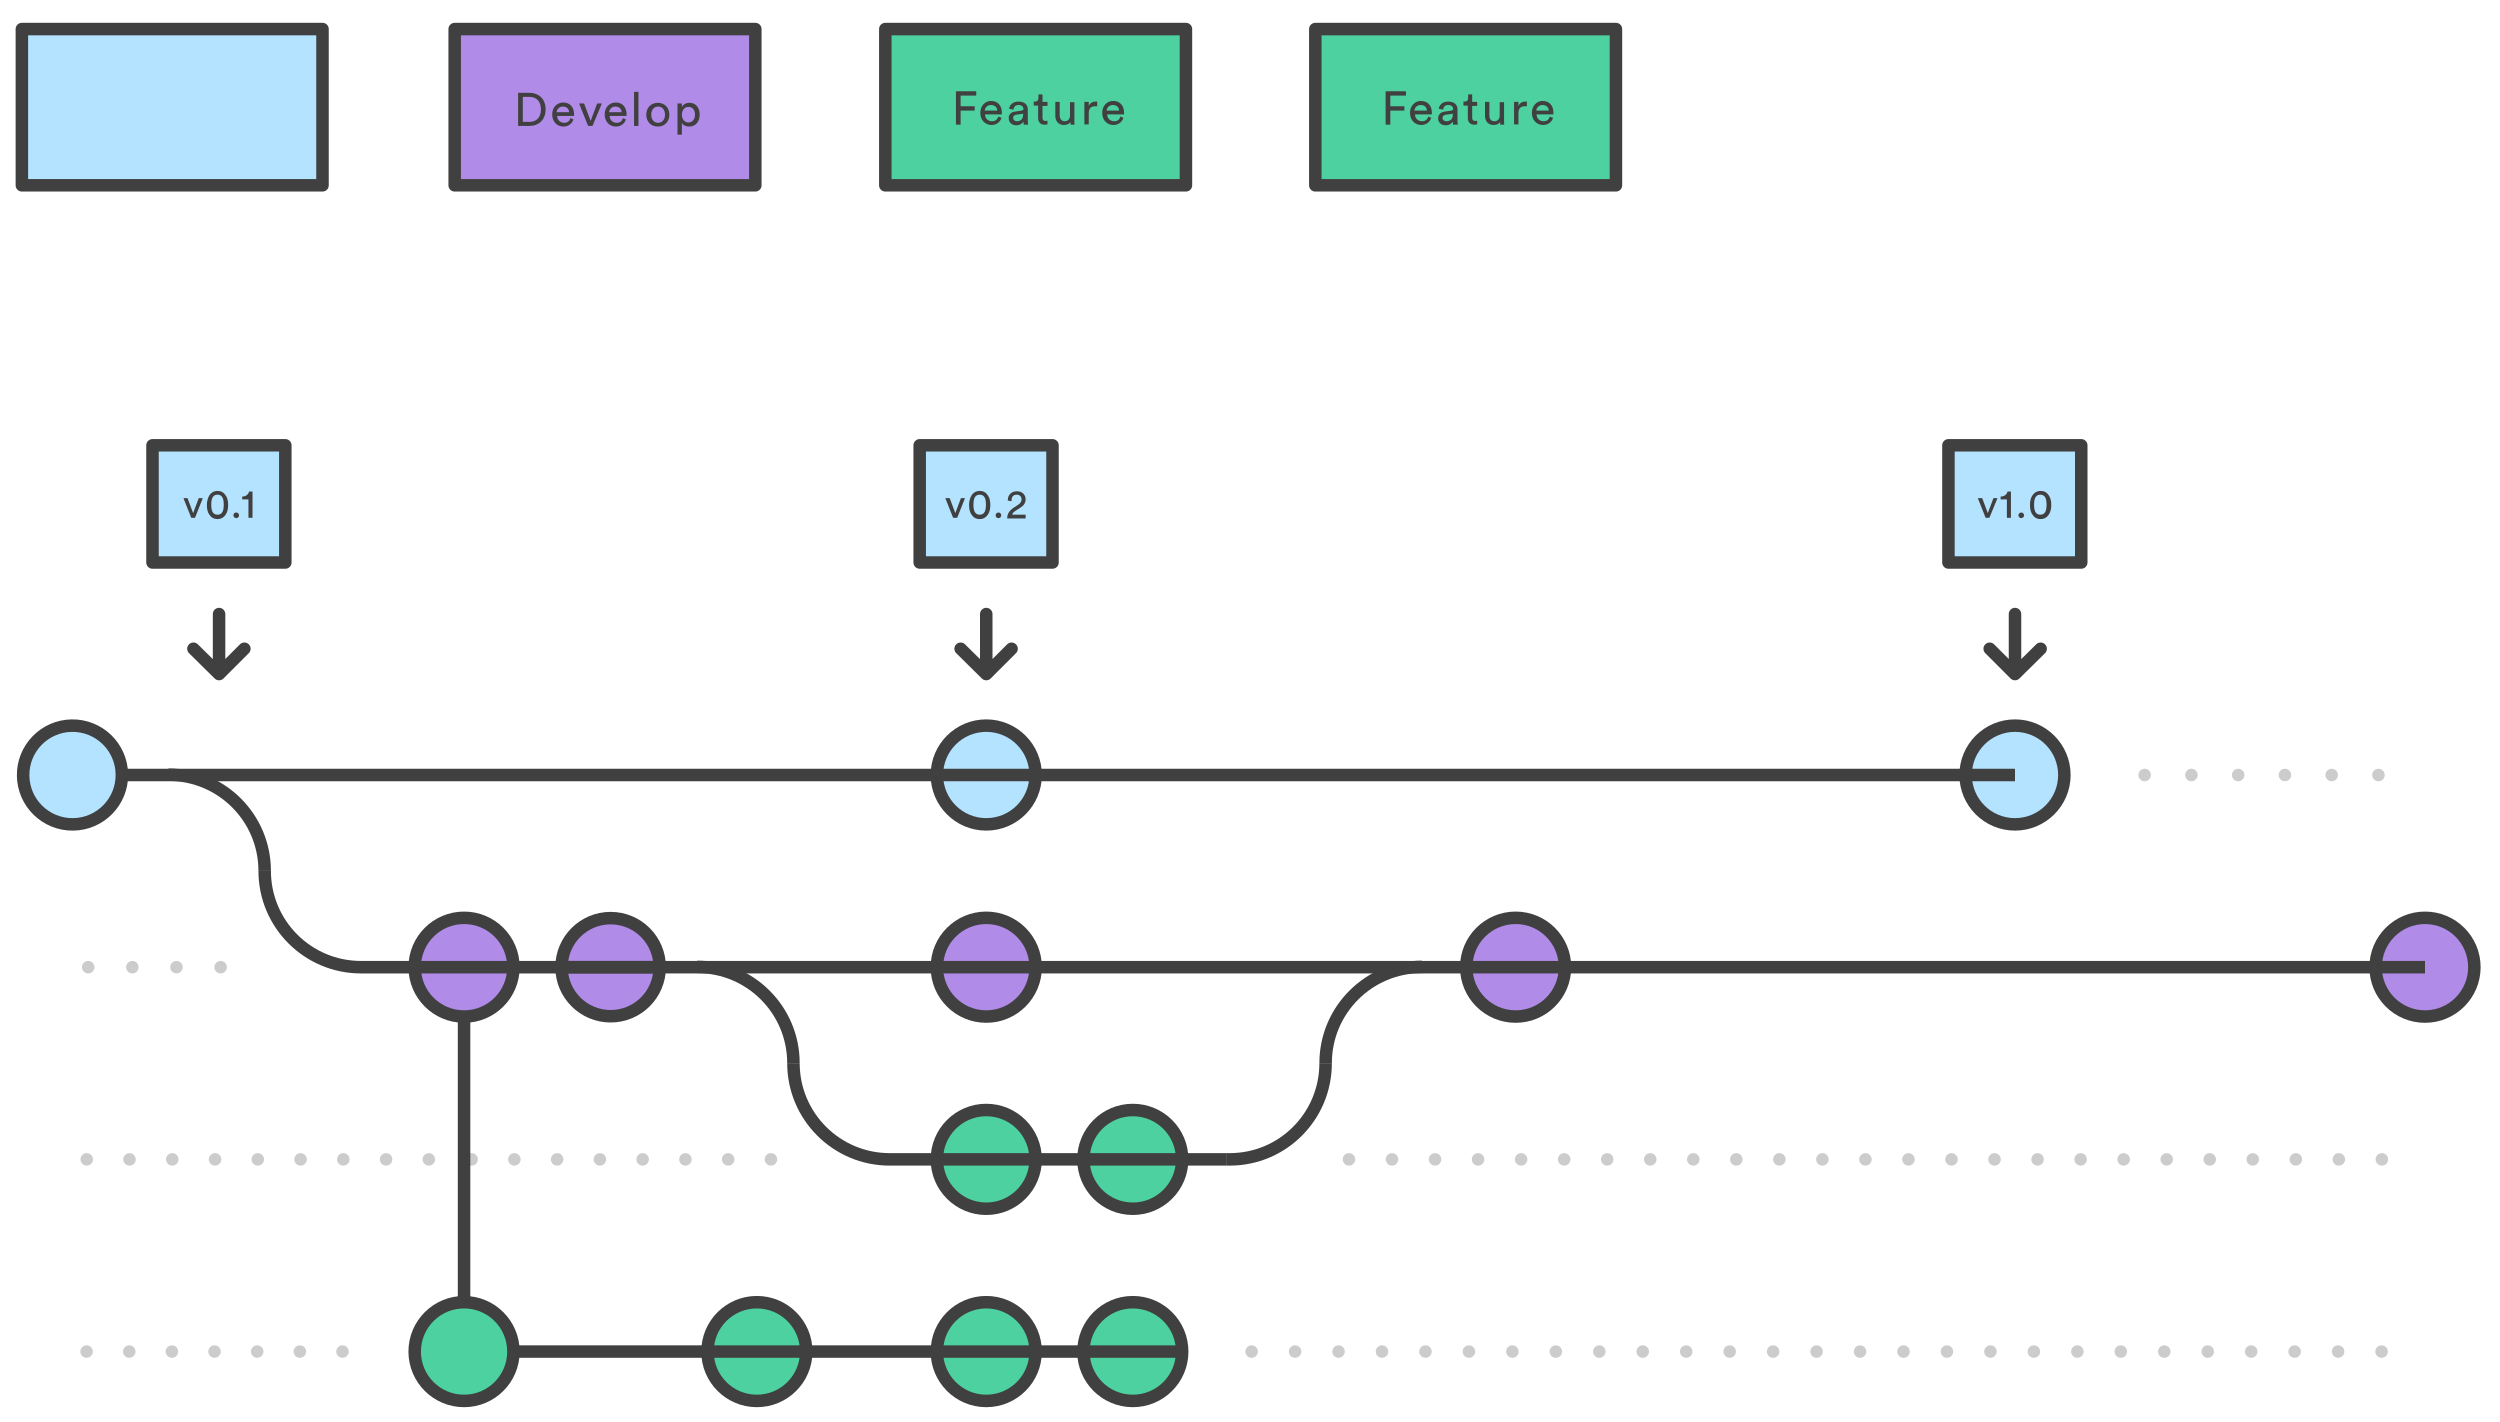
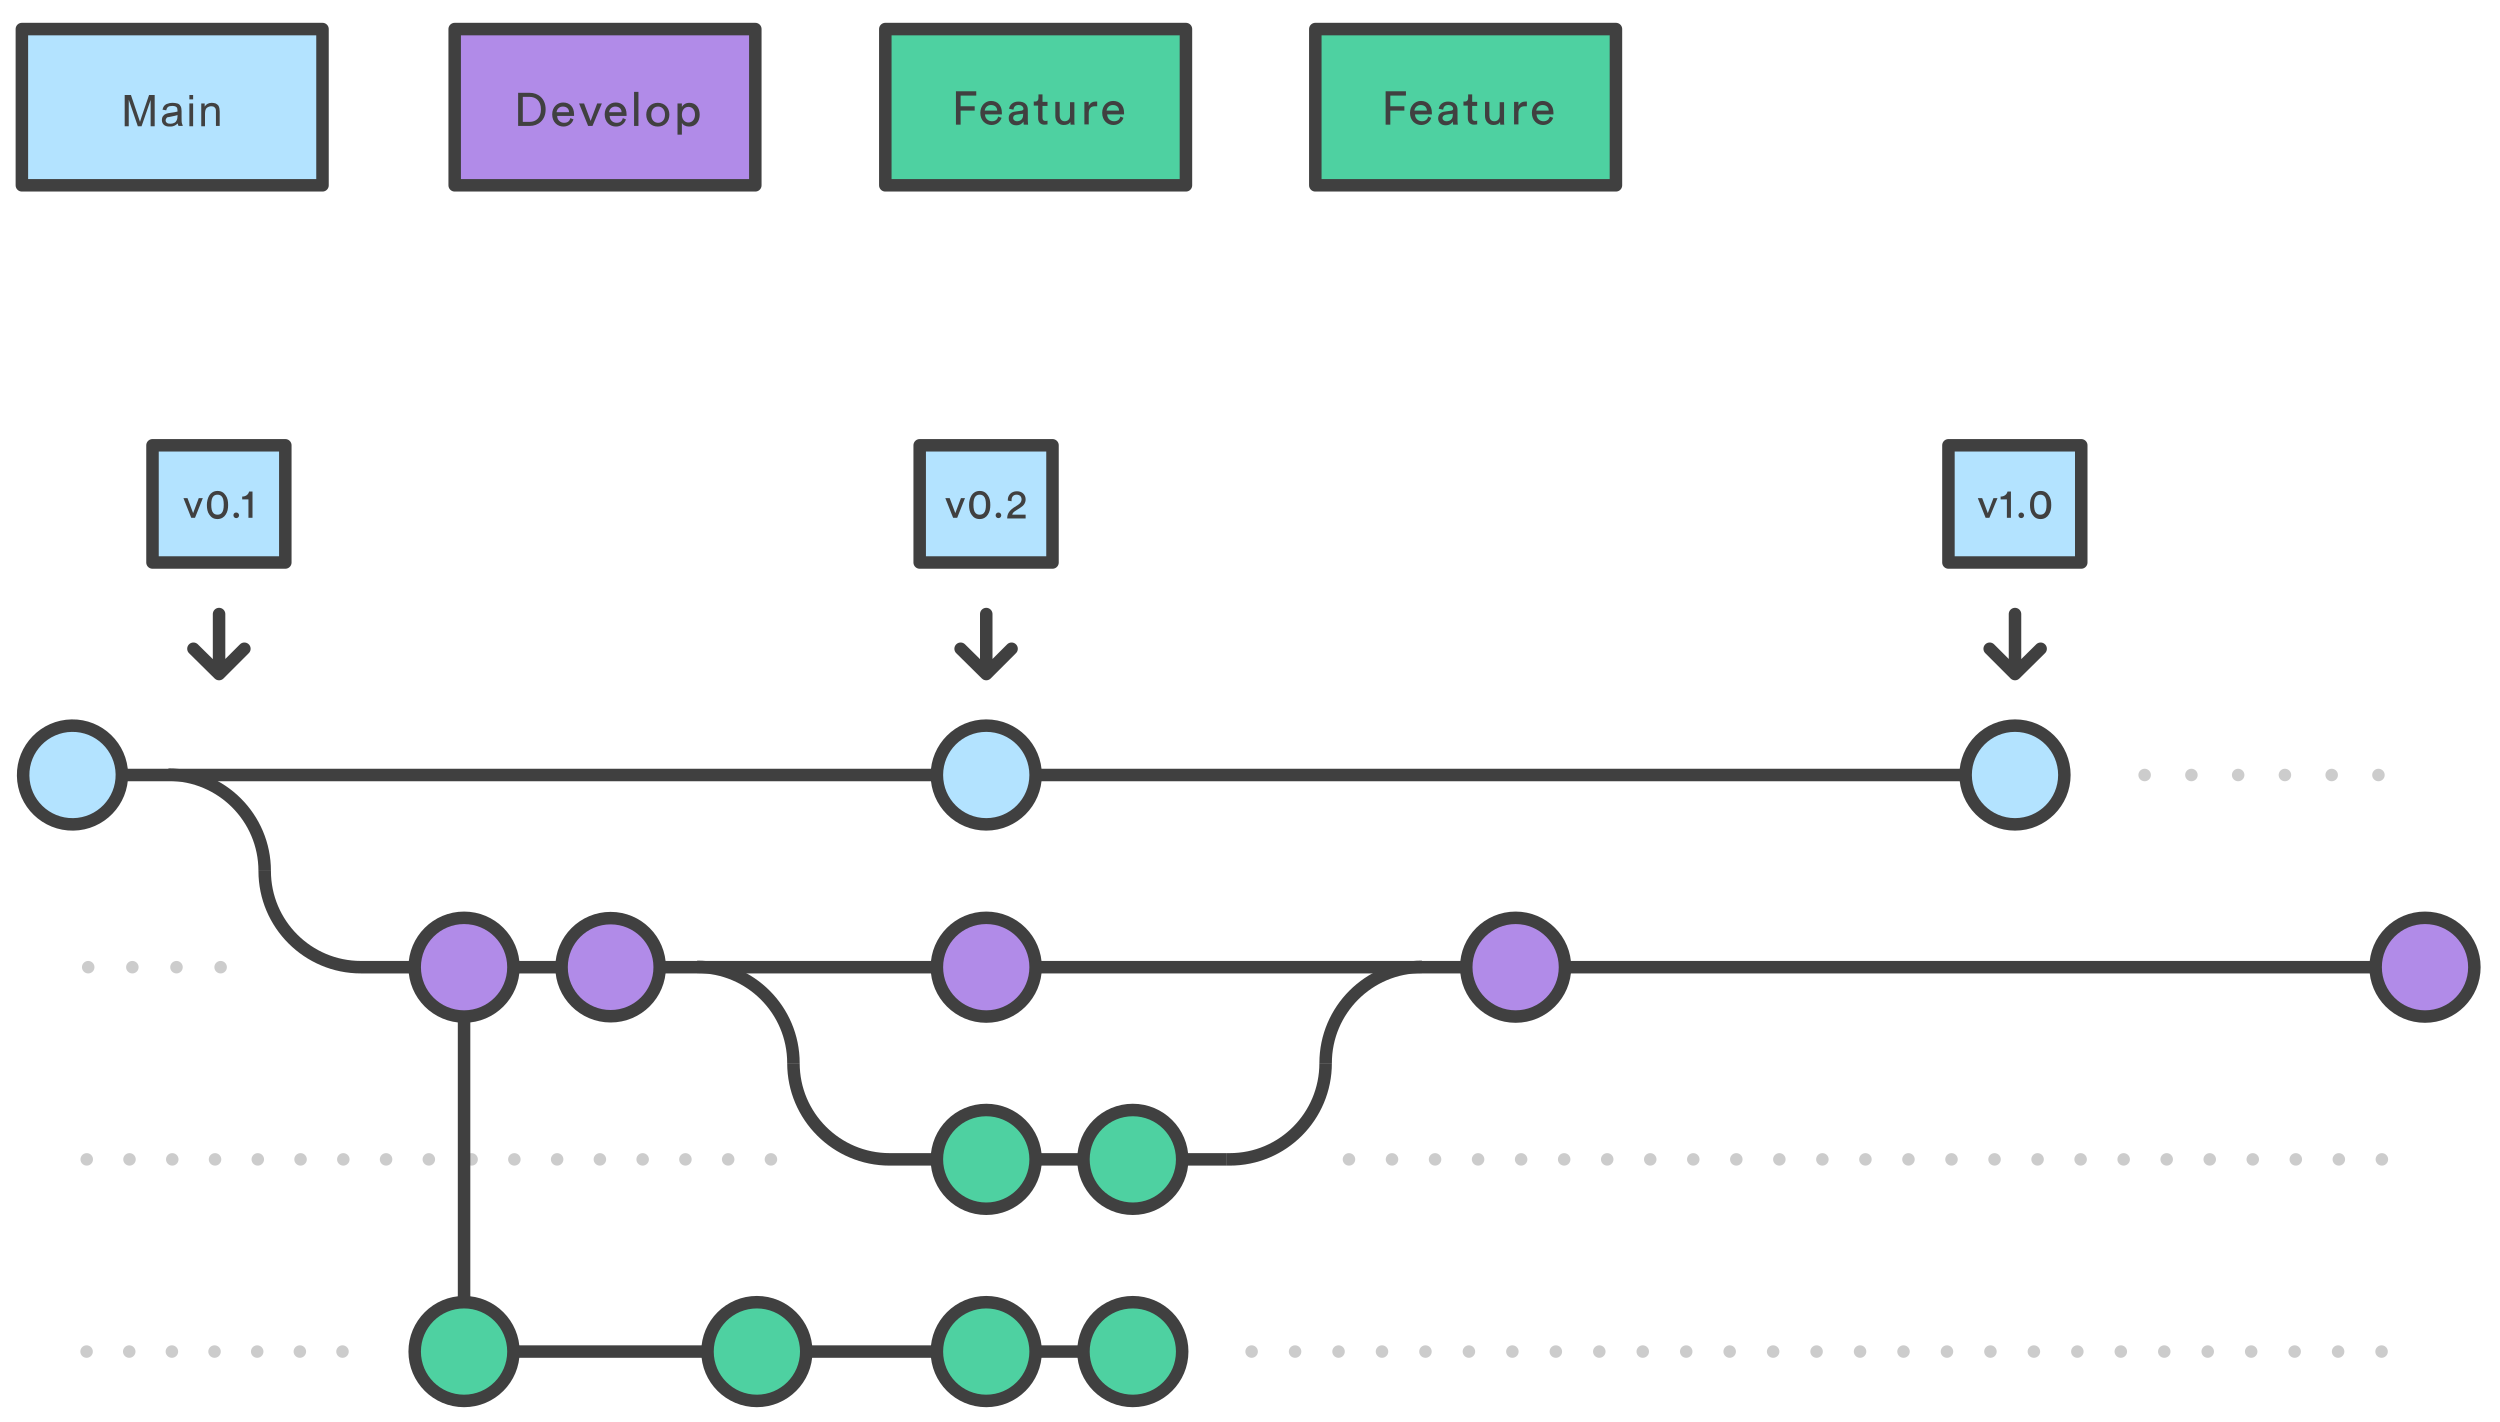
- <svg xmlns="http://www.w3.org/2000/svg" style="enable-background:new 0 0 800 455;" id="Lager_1" version="1.1" viewBox="0 0 800 455" x="0px" y="0px" xml:space="preserve">
-   <circle class="st4" cx="315.6" cy="432.5" r="15.8" />
-   <circle class="st4" cx="362.5" cy="432.5" r="15.8" />
-   <circle class="st4" cx="242.2" cy="432.5" r="15.8" />
-   <circle class="st5" cx="485" cy="309.5" r="15.8" />
-   <circle class="st5" cx="315.6" cy="309.5" r="15.8" />
-   <circle class="st5" cx="776" cy="309.5" r="15.8" />
-   <circle class="st4" cx="315.6" cy="371" r="15.8" />
-   <circle class="st4" cx="362.5" cy="371" r="15.8" />
-   <circle class="st4" cx="148.5" cy="432.5" r="15.8" />
-   <circle class="st9" cx="315.6" cy="248" r="15.8" />
-   <circle class="st9" cx="644.8" cy="248" r="15.8" />
-   <circle class="st5" cx="195.4" cy="309.5" r="15.7" />
-   <circle class="st5" cx="148.5" cy="309.5" r="15.8" />
-   <ellipse class="st9" cx="23.2" cy="248" rx="15.8" ry="15.8" transform="matrix(0.9999 -1.514629e-02 1.514629e-02 0.9999 -3.7536 0.3798)" />
-   <g>
-     <g>
-       <path class="st16" d="M39.9,40.4v-10h2l2.4,7.1c0.2,0.7,0.4,1.2,0.5,1.5c0.1-0.4,0.3-0.9,0.5-1.6l2.4-7h1.8v10h-1.3V32l-2.9,8.4    h-1.2l-2.9-8.5v8.5H39.9z" />
-       <path class="st16" d="M56.9,39.5c-0.5,0.4-0.9,0.7-1.3,0.8c-0.4,0.2-0.9,0.2-1.4,0.2c-0.8,0-1.4-0.2-1.8-0.6s-0.6-0.9-0.6-1.5    c0-0.4,0.1-0.7,0.2-1c0.2-0.3,0.4-0.5,0.6-0.7c0.3-0.2,0.6-0.3,0.9-0.4c0.2-0.1,0.6-0.1,1.1-0.2c1-0.1,1.7-0.3,2.2-0.4    c0-0.2,0-0.3,0-0.3c0-0.5-0.1-0.9-0.3-1.1c-0.3-0.3-0.8-0.4-1.4-0.4s-1,0.1-1.3,0.3c-0.3,0.2-0.5,0.6-0.6,1.1L52,35.1    c0.1-0.5,0.3-0.9,0.5-1.2c0.3-0.3,0.6-0.6,1.1-0.7c0.5-0.2,1-0.3,1.6-0.3s1.1,0.1,1.5,0.2s0.7,0.3,0.9,0.6    c0.2,0.2,0.3,0.5,0.4,0.8c0,0.2,0.1,0.6,0.1,1.1v1.6c0,1.1,0,1.9,0.1,2.2c0.1,0.3,0.2,0.6,0.3,0.9h-1.3    C57,40.2,56.9,39.9,56.9,39.5z M56.8,36.8c-0.4,0.2-1.1,0.3-2,0.5c-0.5,0.1-0.9,0.2-1.1,0.2s-0.4,0.2-0.5,0.4S53,38.3,53,38.5    c0,0.3,0.1,0.6,0.4,0.8c0.2,0.2,0.6,0.3,1.1,0.3s0.9-0.1,1.3-0.3c0.4-0.2,0.6-0.5,0.8-0.9c0.1-0.3,0.2-0.7,0.2-1.2L56.8,36.8    L56.8,36.8z" />
-       <path class="st16" d="M60.6,31.8v-1.4h1.2v1.4H60.6z M60.6,40.4v-7.3h1.2v7.3H60.6z" />
-       <path class="st16" d="M64.4,40.4v-7.3h1.1v1c0.5-0.8,1.3-1.2,2.3-1.2c0.4,0,0.8,0.1,1.2,0.2c0.4,0.2,0.6,0.4,0.8,0.6    c0.2,0.2,0.3,0.6,0.4,0.9c0,0.2,0.1,0.6,0.1,1.2v4.5h-1.2v-4.4c0-0.5,0-0.9-0.1-1.1s-0.3-0.4-0.5-0.6C68.3,34.1,68,34,67.6,34    c-0.5,0-1,0.2-1.4,0.5s-0.6,1-0.6,1.9v4H64.4z" />
-     </g>
-     <path class="st10" d="M7,9.3h96.2v50H7V9.3z" />
-   </g>
-   <path class="st0" d="M150.8,35.9h-1.6v4.3h-1.5V29.7h4c2,0,3.3,1.4,3.3,3.2c0,1.5-1,2.7-2.6,3l2.5,4.5h-1.7L150.8,35.9z M151.5,34.6  c1.2,0,2-0.7,2-1.8s-0.8-1.8-2-1.8h-2.2v3.6H151.5z M163.6,38.2c-0.4,1.3-1.6,2.3-3.2,2.3c-1.9,0-3.6-1.4-3.6-3.9  c0-2.3,1.6-3.8,3.5-3.8c2.2,0,3.5,1.5,3.5,3.8v0.5h-5.4c0,1.3,1,2.2,2.2,2.2s1.8-0.6,2-1.5L163.6,38.2z M162.2,35.9  c0-1-0.7-1.8-2-1.8c-1.2,0-1.9,0.9-2,1.8H162.2z M166.2,40.3V29.4h1.4v10.9H166.2z M177,38.2c-0.4,1.3-1.6,2.3-3.2,2.3  c-1.9,0-3.6-1.4-3.6-3.9c0-2.3,1.6-3.8,3.4-3.8c2.2,0,3.5,1.5,3.5,3.8v0.5h-5.4c0,1.3,1,2.2,2.2,2.2s1.8-0.6,2-1.5L177,38.2z   M175.6,35.9c0-1-0.7-1.8-2-1.8c-1.2,0-1.9,0.9-2,1.8H175.6z M181.4,36.2l1.9-0.3c0.4-0.1,0.6-0.3,0.6-0.5c0-0.7-0.5-1.3-1.6-1.3  c-1,0-1.5,0.6-1.6,1.5l-1.4-0.3c0.2-1.4,1.4-2.3,3-2.3c2.2,0,3,1.2,3,2.6v3.6c0,0.6,0.1,1,0.1,1.2H184c0-0.2-0.1-0.5-0.1-1  c-0.3,0.5-1,1.2-2.3,1.2c-1.5,0-2.4-1-2.4-2.2C179.2,37.1,180.1,36.3,181.4,36.2z M183.9,37.2v-0.3l-2.2,0.3c-0.6,0.1-1,0.4-1,1.1  c0,0.5,0.4,1,1.2,1C182.9,39.3,183.9,38.8,183.9,37.2z M188.8,38c0.1,0.8,0.7,1.3,1.7,1.3c0.8,0,1.2-0.4,1.2-1  c0-0.4-0.3-0.8-0.9-0.9l-1.2-0.3c-1.1-0.2-1.8-1-1.8-2c0-1.2,1.2-2.3,2.6-2.3c2,0,2.6,1.3,2.7,1.9l-1.2,0.5  c-0.1-0.4-0.4-1.2-1.5-1.2c-0.7,0-1.2,0.5-1.2,1c0,0.4,0.3,0.8,0.8,0.9l1.2,0.3c1.3,0.3,2,1.1,2,2.1s-0.9,2.2-2.6,2.2  c-2,0-2.8-1.3-2.9-2.1L188.8,38L188.8,38z M202,38.2c-0.4,1.3-1.6,2.3-3.2,2.3c-1.9,0-3.6-1.4-3.6-3.9c0-2.3,1.6-3.8,3.5-3.8  c2.2,0,3.5,1.5,3.5,3.8v0.5h-5.4c0,1.3,1,2.2,2.2,2.2s1.8-0.6,2-1.5L202,38.2z M200.5,35.9c0-1-0.7-1.8-2-1.8c-1.2,0-1.9,0.9-2,1.8  H200.5z" />
-   <path class="st1" d="M145.5,9.3h96.2v50h-96.2V9.3z" />
-   <path class="st0" d="M165.8,40.3V29.7h3.7c2.7,0,5.1,1.8,5.1,5.3s-2.4,5.3-5.1,5.3H165.8z M169.5,39c2,0,3.6-1.3,3.6-4s-1.6-4-3.6-4  h-2.2v8H169.5z M183.5,38.2c-0.4,1.3-1.6,2.3-3.2,2.3c-1.9,0-3.6-1.4-3.6-3.9c0-2.3,1.6-3.8,3.5-3.8c2.2,0,3.5,1.5,3.5,3.8v0.5h-5.4  c0,1.3,1,2.2,2.2,2.2s1.8-0.6,2-1.5L183.5,38.2z M182.1,35.9c0-1-0.7-1.8-2-1.8c-1.2,0-1.9,0.9-2,1.8H182.1z M189.6,40.3h-1.4  l-2.9-7.2h1.6l2.1,5.6l2.1-5.6h1.5L189.6,40.3L189.6,40.3z M200.3,38.2c-0.4,1.3-1.6,2.3-3.2,2.3c-1.9,0-3.6-1.4-3.6-3.9  c0-2.3,1.6-3.8,3.5-3.8c2.2,0,3.5,1.5,3.5,3.8v0.5h-5.4c0,1.3,1,2.2,2.2,2.2s1.8-0.6,2-1.5L200.3,38.2z M198.9,35.9  c0-1-0.7-1.8-2-1.8c-1.2,0-1.9,0.9-2,1.8H198.9z M202.9,40.3V29.4h1.4v10.9H202.9z M214.2,36.7c0,2.2-1.5,3.8-3.7,3.8  s-3.7-1.6-3.7-3.8s1.5-3.8,3.7-3.8S214.2,34.5,214.2,36.7z M212.8,36.7c0-1.7-1-2.6-2.2-2.6s-2.2,0.9-2.2,2.6c0,1.7,1,2.6,2.2,2.6  S212.8,38.4,212.8,36.7z M216.8,43.1v-10h1.4v1.1c0.4-0.7,1.2-1.3,2.4-1.3c2.2,0,3.3,1.7,3.3,3.8s-1.2,3.8-3.4,3.8  c-1.1,0-2-0.5-2.3-1.2v3.8C218.2,43.1,216.8,43.1,216.8,43.1z M220.3,34.2c-1.3,0-2.1,1.1-2.1,2.5c0,1.5,0.9,2.5,2.1,2.5  c1.3,0,2.1-1.1,2.1-2.5C222.4,35.2,221.6,34.2,220.3,34.2z" />
-   <path class="st2" d="M283.3,9.3h96.2v50h-96.2V9.3z" />
-   <path class="st0" d="M305.9,39.8V29.2h6.5v1.4h-5V34h4.5v1.4h-4.5v4.5h-1.5V39.8z M320.5,37.7c-0.4,1.3-1.6,2.3-3.2,2.3  c-1.9,0-3.6-1.4-3.6-3.9c0-2.3,1.6-3.8,3.4-3.8c2.2,0,3.5,1.5,3.5,3.8v0.5h-5.4c0,1.3,1,2.2,2.2,2.2s1.8-0.6,2-1.5L320.5,37.7z   M319.1,35.4c0-1-0.7-1.8-2-1.8c-1.2,0-1.9,0.9-2,1.8H319.1z M324.9,35.7l2-0.3c0.4-0.1,0.6-0.3,0.6-0.5c0-0.7-0.5-1.3-1.6-1.3  c-1,0-1.5,0.6-1.6,1.5l-1.4-0.3c0.2-1.4,1.4-2.3,3-2.3c2.2,0,3,1.2,3,2.6v3.6c0,0.6,0.1,1,0.1,1.2h-1.4c0-0.2-0.1-0.5-0.1-1  c-0.3,0.5-1,1.2-2.3,1.2c-1.5,0-2.4-1-2.4-2.2C322.7,36.6,323.6,35.8,324.9,35.7L324.9,35.7z M327.4,36.7v-0.3l-2.2,0.3  c-0.6,0.1-1,0.4-1,1.1c0,0.5,0.5,1,1.2,1C326.4,38.8,327.4,38.3,327.4,36.7z M333.6,32.6h1.6v1.3h-1.6v3.8c0,0.7,0.3,1,1,1  c0.2,0,0.4,0,0.6-0.1v1.2c-0.1,0-0.5,0.1-1,0.1c-1.2,0-2-0.8-2-2.1v-4h-1.4v-1.3h0.4c0.8,0,1.1-0.5,1.1-1.1v-1.2h1.3V32.6z   M340.4,40c-1.7,0-2.7-1.3-2.7-2.9v-4.5h1.4v4.3c0,1,0.5,1.9,1.6,1.9s1.7-0.8,1.7-1.8v-4.3h1.4v5.9c0,0.6,0,1.1,0.1,1.3h-1.3  c0-0.2-0.1-0.6-0.1-0.9C342.2,39.7,341.3,40,340.4,40z M351,34h-0.6c-1.2,0-2,0.6-2,2.2v3.6H347v-7.2h1.4v1.3  c0.5-1.1,1.4-1.4,2.2-1.4h0.5V34L351,34z M359.5,37.7c-0.4,1.3-1.6,2.3-3.2,2.3c-1.9,0-3.6-1.4-3.6-3.9c0-2.3,1.6-3.8,3.5-3.8  c2.2,0,3.5,1.5,3.5,3.8v0.5h-5.4c0,1.3,1,2.2,2.2,2.2s1.8-0.6,2-1.5L359.5,37.7z M358.1,35.4c0-1-0.7-1.8-2-1.8  c-1.2,0-1.9,0.9-2,1.8H358.1z" />
-   <path class="st2" d="M420.9,9.3h96.2v50h-96.2L420.9,9.3z" />
-   <path class="st0" d="M443.4,39.8V29.2h6.5v1.4h-5V34h4.5v1.4h-4.5v4.5h-1.5V39.8z M458,37.7c-0.4,1.3-1.6,2.3-3.2,2.3  c-1.9,0-3.6-1.4-3.6-3.9c0-2.3,1.6-3.8,3.5-3.8c2.2,0,3.5,1.5,3.5,3.8v0.5h-5.4c0,1.3,1,2.2,2.2,2.2s1.8-0.6,2-1.5L458,37.7z   M456.6,35.4c0-1-0.7-1.8-2-1.8c-1.2,0-1.9,0.9-2,1.8H456.6z M462.4,35.7l2-0.3c0.4-0.1,0.6-0.3,0.6-0.5c0-0.7-0.5-1.3-1.6-1.3  c-1,0-1.5,0.6-1.6,1.5l-1.4-0.3c0.2-1.4,1.4-2.3,3-2.3c2.2,0,3,1.2,3,2.6v3.6c0,0.6,0.1,1,0.1,1.2H465c0-0.2-0.1-0.5-0.1-1  c-0.3,0.5-1,1.2-2.3,1.2c-1.5,0-2.4-1-2.4-2.2C460.2,36.6,461.1,35.8,462.4,35.7L462.4,35.7z M464.9,36.7v-0.3l-2.2,0.3  c-0.6,0.1-1.1,0.4-1.1,1.1c0,0.5,0.5,1,1.2,1C463.9,38.8,464.9,38.3,464.9,36.7z M471.1,32.6h1.6v1.3h-1.6v3.8c0,0.7,0.3,1,1,1  c0.2,0,0.4,0,0.6-0.1v1.2c-0.1,0-0.5,0.1-1,0.1c-1.2,0-2-0.8-2-2.1v-4h-1.4v-1.3h0.4c0.8,0,1.1-0.5,1.1-1.1v-1.2h1.3V32.6z   M477.9,40c-1.7,0-2.7-1.3-2.7-2.9v-4.5h1.4v4.3c0,1,0.4,1.9,1.6,1.9c1.1,0,1.7-0.8,1.7-1.8v-4.3h1.4v5.9c0,0.6,0,1.1,0.1,1.3h-1.3  c0-0.2-0.1-0.6-0.1-0.9C479.7,39.7,478.8,40,477.9,40z M488.5,34h-0.6c-1.2,0-2,0.6-2,2.2v3.6h-1.4v-7.2h1.4v1.3  c0.5-1.1,1.4-1.4,2.2-1.4h0.5V34L488.5,34z M497,37.7c-0.4,1.3-1.6,2.3-3.2,2.3c-1.9,0-3.6-1.4-3.6-3.9c0-2.3,1.6-3.8,3.4-3.8  c2.2,0,3.5,1.5,3.5,3.8v0.5h-5.4c0,1.3,1,2.2,2.2,2.2s1.8-0.6,2-1.5L497,37.7z M495.6,35.4c0-1-0.7-1.8-2-1.8c-1.2,0-1.9,0.9-2,1.8  H495.6z" />
-   <path class="st3" d="M424.2,340.2c0-17,13.8-30.8,30.8-30.8" />
-   <path class="st3" d="M253.9,340.2c0-17-13.8-30.8-30.8-30.8 M164.3,432.5h213.9" />
-   <path class="st3" d="M776,309.5H179.6" />
-   <path class="st3" d="M253.9,340.2c0,17,13.8,30.8,30.8,30.8h107.9" />
-   <path class="st3" d="M392.6,371h0.9c17,0,30.7-13.8,30.7-30.8" />
-   <path class="st6" d="M70.6,309.5H21.1" />
-   <path class="st7" d="M776,248" />
-   <path class="st8" d="M761.1,248h-82.3" />
-   <path class="st3" d="M84.7,278.7c0-17-13.8-30.8-30.8-30.8" />
-   <path class="st3" d="M644.8,248H39" />
-   <path class="st10" d="M48.8,142.5h42.5V180H48.8L48.8,142.5z" />
-   <path class="st0" d="M62.4,165.7h-1.2l-2.5-6.3H60l1.8,4.8l1.8-4.8h1.3L62.4,165.7z M67,158.5c0.5-0.8,1.4-1.4,2.6-1.4  s2,0.5,2.6,1.4c0.6,0.8,0.8,1.9,0.8,3.1s-0.2,2.2-0.8,3.1c-0.5,0.8-1.4,1.4-2.6,1.4s-2-0.5-2.6-1.4c-0.6-0.8-0.8-1.9-0.8-3.1  S66.5,159.3,67,158.5z M68.3,164.2c0.3,0.3,0.7,0.5,1.3,0.5s1-0.2,1.3-0.5c0.5-0.5,0.7-1.4,0.7-2.7s-0.2-2.2-0.7-2.7  c-0.3-0.3-0.7-0.5-1.3-0.5s-1,0.2-1.3,0.5c-0.5,0.5-0.7,1.4-0.7,2.7S67.8,163.7,68.3,164.2z M75.6,164c0.5,0,0.9,0.4,0.9,0.9  s-0.4,0.9-0.9,0.9s-0.9-0.4-0.9-0.9S75,164,75.6,164z M79.5,165.7v-5.9h-2v-0.9c1.2,0,2-0.7,2.2-1.6h1.1v8.4  C80.8,165.7,79.5,165.7,79.5,165.7z" />
-   <path class="st11" d="M70.1,214.1v-17.6 M78.2,207.6l-8.1,8.1l-8.2-8.1" />
-   <path class="st10" d="M294.3,142.5h42.5V180h-42.5V142.5z" />
-   <path class="st0" d="M306.3,165.7H305l-2.5-6.3h1.4l1.8,4.8l1.8-4.8h1.3L306.3,165.7L306.3,165.7z M310.9,158.5  c0.5-0.8,1.4-1.4,2.6-1.4s2,0.5,2.6,1.4c0.6,0.8,0.8,1.9,0.8,3.1s-0.2,2.2-0.8,3.1c-0.5,0.8-1.4,1.4-2.6,1.4s-2-0.5-2.6-1.4  c-0.6-0.8-0.8-1.9-0.8-3.1S310.4,159.3,310.9,158.5z M312.2,164.2c0.3,0.3,0.7,0.5,1.3,0.5s1-0.2,1.3-0.5c0.5-0.5,0.7-1.4,0.7-2.7  s-0.2-2.2-0.7-2.7c-0.3-0.3-0.7-0.5-1.3-0.5s-1,0.2-1.3,0.5c-0.5,0.5-0.7,1.4-0.7,2.7S311.7,163.7,312.2,164.2z M319.5,164  c0.5,0,0.9,0.4,0.9,0.9s-0.4,0.9-0.9,0.9s-0.9-0.4-0.9-0.9S319,164,319.5,164z M322.5,160.2v-0.3c0-1.4,1.1-2.7,2.9-2.7  s2.8,1.2,2.8,2.6c0,1.1-0.6,2-1.6,2.6l-1.7,1.1c-0.5,0.3-0.9,0.7-1,1.2h4.3v1.2h-5.9c0-1.4,0.6-2.4,2-3.4l1.4-0.9  c0.8-0.5,1.2-1.1,1.2-1.8c0-0.8-0.5-1.5-1.6-1.5s-1.6,0.8-1.6,1.7v0.4L322.5,160.2L322.5,160.2z" />
-   <path class="st11" d="M315.6,214.1v-17.6 M323.7,207.6l-8.1,8.1l-8.2-8.1" />
-   <path class="st10" d="M623.5,142.5H666V180h-42.5V142.5z" />
-   <path class="st0" d="M636.6,165.7h-1.2l-2.5-6.3h1.4l1.8,4.8l1.8-4.8h1.3L636.6,165.7z M642.2,165.7v-5.9h-2v-0.9  c1.2,0,2-0.7,2.2-1.6h1.1v8.4H642.2z M646.8,164c0.5,0,0.9,0.4,0.9,0.9s-0.4,0.9-0.9,0.9s-0.9-0.4-0.9-0.9S646.3,164,646.8,164z   M650.4,158.5c0.5-0.8,1.4-1.4,2.6-1.4s2,0.5,2.6,1.4c0.6,0.8,0.8,1.9,0.8,3.1s-0.2,2.2-0.8,3.1c-0.5,0.8-1.4,1.4-2.6,1.4  s-2-0.5-2.6-1.4c-0.6-0.8-0.8-1.9-0.8-3.1S649.8,159.3,650.4,158.5z M651.6,164.2c0.3,0.3,0.7,0.5,1.3,0.5s1-0.2,1.3-0.5  c0.5-0.5,0.7-1.4,0.7-2.7s-0.2-2.2-0.7-2.7c-0.3-0.3-0.7-0.5-1.3-0.5s-1,0.2-1.3,0.5c-0.5,0.5-0.7,1.4-0.7,2.7  S651.1,163.7,651.6,164.2z" />
-   <path class="st11" d="M644.8,214.1v-17.6 M653,207.6l-8.2,8.1l-8.1-8.1" />
-   <path class="st12" d="M246.7,371H20.9" />
-   <path class="st7" d="M776,371" />
-   <path class="st13" d="M762.2,371H424.8" />
-   <path class="st7" d="M123.3,432.5" />
-   <path class="st14" d="M109.6,432.5H20.9" />
-   <path class="st7" d="M776,432.5" />
-   <path class="st15" d="M762.1,432.5H393.6" />
-   <path class="st3" d="M84.7,278.7c0,17,13.8,30.8,30.8,30.8h95.7" />
-   <path class="st3" d="M148.5,325.2v91.5" />
+ <svg xmlns="http://www.w3.org/2000/svg" version="1.1" id="Lager_1" x="0px" y="0px" viewBox="0 0 800 455" style="enable-background:new 0 0 800 455;" xml:space="preserve">
  <style type="text/css">
	.st0{fill:#404040;}
	.st1{fill:#B18BE8;stroke:#404040;stroke-width:4;stroke-linecap:round;stroke-linejoin:round;stroke-miterlimit:10;}
	.st2{fill:#4ED1A1;stroke:#404040;stroke-width:4;stroke-linecap:round;stroke-linejoin:round;stroke-miterlimit:10;}
	.st3{fill:none;stroke:#404040;stroke-width:4;stroke-miterlimit:10;}
	.st4{fill:#4ED1A1;stroke:#404040;stroke-width:4;stroke-miterlimit:10;}
	.st5{fill:#B18BE8;stroke:#404040;stroke-width:4;stroke-miterlimit:10;}
	.st6{fill:none;stroke:#CCCCCC;stroke-width:4;stroke-linecap:round;stroke-linejoin:round;stroke-dasharray:0,14.124;}
	.st7{fill:none;stroke:#CCCCCC;stroke-width:4;stroke-linecap:round;stroke-linejoin:round;}
	.st8{fill:none;stroke:#CCCCCC;stroke-width:4;stroke-linecap:round;stroke-linejoin:round;stroke-dasharray:0,14.963;}
	.st9{fill:#B3E3FF;stroke:#404040;stroke-width:4;stroke-miterlimit:10;}
	.st10{fill:#B3E3FF;stroke:#404040;stroke-width:4;stroke-linecap:round;stroke-linejoin:round;stroke-miterlimit:10;}
	.st11{fill:none;stroke:#404040;stroke-width:4;stroke-linecap:round;stroke-linejoin:round;stroke-miterlimit:10;}
	.st12{fill:none;stroke:#CCCCCC;stroke-width:4;stroke-linecap:round;stroke-linejoin:round;stroke-dasharray:0,13.684;}
	.st13{fill:none;stroke:#CCCCCC;stroke-width:4;stroke-linecap:round;stroke-linejoin:round;stroke-dasharray:0,13.772;}
	.st14{fill:none;stroke:#CCCCCC;stroke-width:4;stroke-linecap:round;stroke-linejoin:round;stroke-dasharray:0,13.649;}
	.st15{fill:none;stroke:#CCCCCC;stroke-width:4;stroke-linecap:round;stroke-linejoin:round;stroke-dasharray:0,13.907;}
	.st16{fill:#414141;}
</style>
+   <path class="st0" d="M150.8,35.9h-1.6v4.3h-1.5V29.7h4c2,0,3.3,1.4,3.3,3.2c0,1.5-1,2.7-2.6,3l2.5,4.5h-1.7L150.8,35.9z M151.5,34.6  c1.2,0,2-0.7,2-1.8s-0.8-1.8-2-1.8h-2.2v3.6H151.5z M163.6,38.2c-0.4,1.3-1.6,2.3-3.2,2.3c-1.9,0-3.6-1.4-3.6-3.9  c0-2.3,1.6-3.8,3.5-3.8c2.2,0,3.5,1.5,3.5,3.8v0.5h-5.4c0,1.3,1,2.2,2.2,2.2s1.8-0.6,2-1.5L163.6,38.2z M162.2,35.9  c0-1-0.7-1.8-2-1.8c-1.2,0-1.9,0.9-2,1.8H162.2z M166.2,40.3V29.4h1.4v10.9H166.2z M177,38.2c-0.4,1.3-1.6,2.3-3.2,2.3  c-1.9,0-3.6-1.4-3.6-3.9c0-2.3,1.6-3.8,3.4-3.8c2.2,0,3.5,1.5,3.5,3.8v0.5h-5.4c0,1.3,1,2.2,2.2,2.2s1.8-0.6,2-1.5L177,38.2z   M175.6,35.9c0-1-0.7-1.8-2-1.8c-1.2,0-1.9,0.9-2,1.8H175.6z M181.4,36.2l1.9-0.3c0.4-0.1,0.6-0.3,0.6-0.5c0-0.7-0.5-1.3-1.6-1.3  c-1,0-1.5,0.6-1.6,1.5l-1.4-0.3c0.2-1.4,1.4-2.3,3-2.3c2.2,0,3,1.2,3,2.6v3.6c0,0.6,0.1,1,0.1,1.2H184c0-0.2-0.1-0.5-0.1-1  c-0.3,0.5-1,1.2-2.3,1.2c-1.5,0-2.4-1-2.4-2.2C179.2,37.1,180.1,36.3,181.4,36.2z M183.9,37.2v-0.3l-2.2,0.3c-0.6,0.1-1,0.4-1,1.1  c0,0.5,0.4,1,1.2,1C182.9,39.3,183.9,38.8,183.9,37.2z M188.8,38c0.1,0.8,0.7,1.3,1.7,1.3c0.8,0,1.2-0.4,1.2-1  c0-0.4-0.3-0.8-0.9-0.9l-1.2-0.3c-1.1-0.2-1.8-1-1.8-2c0-1.2,1.2-2.3,2.6-2.3c2,0,2.6,1.3,2.7,1.9l-1.2,0.5  c-0.1-0.4-0.4-1.2-1.5-1.2c-0.7,0-1.2,0.5-1.2,1c0,0.4,0.3,0.8,0.8,0.9l1.2,0.3c1.3,0.3,2,1.1,2,2.1s-0.9,2.2-2.6,2.2  c-2,0-2.8-1.3-2.9-2.1L188.8,38L188.8,38z M202,38.2c-0.4,1.3-1.6,2.3-3.2,2.3c-1.9,0-3.6-1.4-3.6-3.9c0-2.3,1.6-3.8,3.5-3.8  c2.2,0,3.5,1.5,3.5,3.8v0.5h-5.4c0,1.3,1,2.2,2.2,2.2s1.8-0.6,2-1.5L202,38.2z M200.5,35.9c0-1-0.7-1.8-2-1.8c-1.2,0-1.9,0.9-2,1.8  H200.5z" />
+   <path class="st1" d="M145.5,9.3h96.2v50h-96.2V9.3z" />
+   <path class="st0" d="M165.8,40.3V29.7h3.7c2.7,0,5.1,1.8,5.1,5.3s-2.4,5.3-5.1,5.3H165.8z M169.5,39c2,0,3.6-1.3,3.6-4s-1.6-4-3.6-4  h-2.2v8H169.5z M183.5,38.2c-0.4,1.3-1.6,2.3-3.2,2.3c-1.9,0-3.6-1.4-3.6-3.9c0-2.3,1.6-3.8,3.5-3.8c2.2,0,3.5,1.5,3.5,3.8v0.5h-5.4  c0,1.3,1,2.2,2.2,2.2s1.8-0.6,2-1.5L183.5,38.2z M182.1,35.9c0-1-0.7-1.8-2-1.8c-1.2,0-1.9,0.9-2,1.8H182.1z M189.6,40.3h-1.4  l-2.9-7.2h1.6l2.1,5.6l2.1-5.6h1.5L189.6,40.3L189.6,40.3z M200.3,38.2c-0.4,1.3-1.6,2.3-3.2,2.3c-1.9,0-3.6-1.4-3.6-3.9  c0-2.3,1.6-3.8,3.5-3.8c2.2,0,3.5,1.5,3.5,3.8v0.5h-5.4c0,1.3,1,2.2,2.2,2.2s1.8-0.6,2-1.5L200.3,38.2z M198.9,35.9  c0-1-0.7-1.8-2-1.8c-1.2,0-1.9,0.9-2,1.8H198.9z M202.9,40.3V29.4h1.4v10.9H202.9z M214.2,36.7c0,2.2-1.5,3.8-3.7,3.8  s-3.7-1.6-3.7-3.8s1.5-3.8,3.7-3.8S214.2,34.5,214.2,36.7z M212.8,36.7c0-1.7-1-2.6-2.2-2.6s-2.2,0.9-2.2,2.6c0,1.7,1,2.6,2.2,2.6  S212.8,38.4,212.8,36.7z M216.8,43.1v-10h1.4v1.1c0.4-0.7,1.2-1.3,2.4-1.3c2.2,0,3.3,1.7,3.3,3.8s-1.2,3.8-3.4,3.8  c-1.1,0-2-0.5-2.3-1.2v3.8C218.2,43.1,216.8,43.1,216.8,43.1z M220.3,34.2c-1.3,0-2.1,1.1-2.1,2.5c0,1.5,0.9,2.5,2.1,2.5  c1.3,0,2.1-1.1,2.1-2.5C222.4,35.2,221.6,34.2,220.3,34.2z" />
+   <path class="st2" d="M283.3,9.3h96.2v50h-96.2V9.3z" />
+   <path class="st0" d="M305.9,39.8V29.2h6.5v1.4h-5V34h4.5v1.4h-4.5v4.5h-1.5V39.8z M320.5,37.7c-0.4,1.3-1.6,2.3-3.2,2.3  c-1.9,0-3.6-1.4-3.6-3.9c0-2.3,1.6-3.8,3.4-3.8c2.2,0,3.5,1.5,3.5,3.8v0.5h-5.4c0,1.3,1,2.2,2.2,2.2s1.8-0.6,2-1.5L320.5,37.7z   M319.1,35.4c0-1-0.7-1.8-2-1.8c-1.2,0-1.9,0.9-2,1.8H319.1z M324.9,35.7l2-0.3c0.4-0.1,0.6-0.3,0.6-0.5c0-0.7-0.5-1.3-1.6-1.3  c-1,0-1.5,0.6-1.6,1.5l-1.4-0.3c0.2-1.4,1.4-2.3,3-2.3c2.2,0,3,1.2,3,2.6v3.6c0,0.6,0.1,1,0.1,1.2h-1.4c0-0.2-0.1-0.5-0.1-1  c-0.3,0.5-1,1.2-2.3,1.2c-1.5,0-2.4-1-2.4-2.2C322.7,36.6,323.6,35.8,324.9,35.7L324.9,35.7z M327.4,36.7v-0.3l-2.2,0.3  c-0.6,0.1-1,0.4-1,1.1c0,0.5,0.5,1,1.2,1C326.4,38.8,327.4,38.3,327.4,36.7z M333.6,32.6h1.6v1.3h-1.6v3.8c0,0.7,0.3,1,1,1  c0.2,0,0.4,0,0.6-0.1v1.2c-0.1,0-0.5,0.1-1,0.1c-1.2,0-2-0.8-2-2.1v-4h-1.4v-1.3h0.4c0.8,0,1.1-0.5,1.1-1.1v-1.2h1.3V32.6z   M340.4,40c-1.7,0-2.7-1.3-2.7-2.9v-4.5h1.4v4.3c0,1,0.5,1.9,1.6,1.9s1.7-0.8,1.7-1.8v-4.3h1.4v5.9c0,0.6,0,1.1,0.1,1.3h-1.3  c0-0.2-0.1-0.6-0.1-0.9C342.2,39.7,341.3,40,340.4,40z M351,34h-0.6c-1.2,0-2,0.6-2,2.2v3.6H347v-7.2h1.4v1.3  c0.5-1.1,1.4-1.4,2.2-1.4h0.5V34L351,34z M359.5,37.7c-0.4,1.3-1.6,2.3-3.2,2.3c-1.9,0-3.6-1.4-3.6-3.9c0-2.3,1.6-3.8,3.5-3.8  c2.2,0,3.5,1.5,3.5,3.8v0.5h-5.4c0,1.3,1,2.2,2.2,2.2s1.8-0.6,2-1.5L359.5,37.7z M358.1,35.4c0-1-0.7-1.8-2-1.8  c-1.2,0-1.9,0.9-2,1.8H358.1z" />
+   <path class="st2" d="M420.9,9.3h96.2v50h-96.2L420.9,9.3z" />
+   <path class="st0" d="M443.4,39.8V29.2h6.5v1.4h-5V34h4.5v1.4h-4.5v4.5h-1.5V39.8z M458,37.7c-0.4,1.3-1.6,2.3-3.2,2.3  c-1.9,0-3.6-1.4-3.6-3.9c0-2.3,1.6-3.8,3.5-3.8c2.2,0,3.5,1.5,3.5,3.8v0.5h-5.4c0,1.3,1,2.2,2.2,2.2s1.8-0.6,2-1.5L458,37.7z   M456.6,35.4c0-1-0.7-1.8-2-1.8c-1.2,0-1.9,0.9-2,1.8H456.6z M462.4,35.7l2-0.3c0.4-0.1,0.6-0.3,0.6-0.5c0-0.7-0.5-1.3-1.6-1.3  c-1,0-1.5,0.6-1.6,1.5l-1.4-0.3c0.2-1.4,1.4-2.3,3-2.3c2.2,0,3,1.2,3,2.6v3.6c0,0.6,0.1,1,0.1,1.2H465c0-0.2-0.1-0.5-0.1-1  c-0.3,0.5-1,1.2-2.3,1.2c-1.5,0-2.4-1-2.4-2.2C460.2,36.6,461.1,35.8,462.4,35.7L462.4,35.7z M464.9,36.7v-0.3l-2.2,0.3  c-0.6,0.1-1.1,0.4-1.1,1.1c0,0.5,0.5,1,1.2,1C463.9,38.8,464.9,38.3,464.9,36.7z M471.1,32.6h1.6v1.3h-1.6v3.8c0,0.7,0.3,1,1,1  c0.2,0,0.4,0,0.6-0.1v1.2c-0.1,0-0.5,0.1-1,0.1c-1.2,0-2-0.8-2-2.1v-4h-1.4v-1.3h0.4c0.8,0,1.1-0.5,1.1-1.1v-1.2h1.3V32.6z   M477.9,40c-1.7,0-2.7-1.3-2.7-2.9v-4.5h1.4v4.3c0,1,0.4,1.9,1.6,1.9c1.1,0,1.7-0.8,1.7-1.8v-4.3h1.4v5.9c0,0.6,0,1.1,0.1,1.3h-1.3  c0-0.2-0.1-0.6-0.1-0.9C479.7,39.7,478.8,40,477.9,40z M488.5,34h-0.6c-1.2,0-2,0.6-2,2.2v3.6h-1.4v-7.2h1.4v1.3  c0.5-1.1,1.4-1.4,2.2-1.4h0.5V34L488.5,34z M497,37.7c-0.4,1.3-1.6,2.3-3.2,2.3c-1.9,0-3.6-1.4-3.6-3.9c0-2.3,1.6-3.8,3.4-3.8  c2.2,0,3.5,1.5,3.5,3.8v0.5h-5.4c0,1.3,1,2.2,2.2,2.2s1.8-0.6,2-1.5L497,37.7z M495.6,35.4c0-1-0.7-1.8-2-1.8c-1.2,0-1.9,0.9-2,1.8  H495.6z" />
+   <path class="st3" d="M424.2,340.2c0-17,13.8-30.8,30.8-30.8" />
+   <path class="st3" d="M253.9,340.2c0-17-13.8-30.8-30.8-30.8 M164.3,432.5h213.9" />
+   <circle class="st4" cx="315.6" cy="432.5" r="15.8" />
+   <circle class="st4" cx="362.5" cy="432.5" r="15.8" />
+   <circle class="st4" cx="242.2" cy="432.5" r="15.8" />
+   <path class="st3" d="M776,309.5H179.6" />
+   <circle class="st5" cx="485" cy="309.5" r="15.8" />
+   <circle class="st5" cx="315.6" cy="309.5" r="15.8" />
+   <circle class="st5" cx="776" cy="309.5" r="15.8" />
+   <path class="st3" d="M253.9,340.2c0,17,13.8,30.8,30.8,30.8h107.9" />
+   <circle class="st4" cx="315.6" cy="371" r="15.8" />
+   <circle class="st4" cx="362.5" cy="371" r="15.8" />
+   <path class="st3" d="M392.6,371h0.9c17,0,30.7-13.8,30.7-30.8" />
+   <path class="st6" d="M70.6,309.5H21.1" />
+   <path class="st7" d="M776,248" />
+   <path class="st8" d="M761.1,248h-82.3" />
+   <path class="st3" d="M84.7,278.7c0-17-13.8-30.8-30.8-30.8" />
+   <circle class="st4" cx="148.5" cy="432.5" r="15.8" />
+   <path class="st3" d="M644.8,248H39" />
+   <ellipse transform="matrix(0.9999 -1.514629e-02 1.514629e-02 0.9999 -3.7536 0.3798)" class="st9" cx="23.2" cy="248" rx="15.8" ry="15.8" />
+   <circle class="st9" cx="315.6" cy="248" r="15.8" />
+   <circle class="st9" cx="644.8" cy="248" r="15.8" />
+   <path class="st10" d="M48.8,142.5h42.5V180H48.8L48.8,142.5z" />
+   <path class="st0" d="M62.4,165.7h-1.2l-2.5-6.3H60l1.8,4.8l1.8-4.8h1.3L62.4,165.7z M67,158.5c0.5-0.8,1.4-1.4,2.6-1.4  s2,0.5,2.6,1.4c0.6,0.8,0.8,1.9,0.8,3.1s-0.2,2.2-0.8,3.1c-0.5,0.8-1.4,1.4-2.6,1.4s-2-0.5-2.6-1.4c-0.6-0.8-0.8-1.9-0.8-3.1  S66.5,159.3,67,158.5z M68.3,164.2c0.3,0.3,0.7,0.5,1.3,0.5s1-0.2,1.3-0.5c0.5-0.5,0.7-1.4,0.7-2.7s-0.2-2.2-0.7-2.7  c-0.3-0.3-0.7-0.5-1.3-0.5s-1,0.2-1.3,0.5c-0.5,0.5-0.7,1.4-0.7,2.7S67.8,163.7,68.3,164.2z M75.6,164c0.5,0,0.9,0.4,0.9,0.9  s-0.4,0.9-0.9,0.9s-0.9-0.4-0.9-0.9S75,164,75.6,164z M79.5,165.7v-5.9h-2v-0.9c1.2,0,2-0.7,2.2-1.6h1.1v8.4  C80.8,165.7,79.5,165.7,79.5,165.7z" />
+   <path class="st11" d="M70.1,214.1v-17.6 M78.2,207.6l-8.1,8.1l-8.2-8.1" />
+   <path class="st10" d="M294.3,142.5h42.5V180h-42.5V142.5z" />
+   <path class="st0" d="M306.3,165.7H305l-2.5-6.3h1.4l1.8,4.8l1.8-4.8h1.3L306.3,165.7L306.3,165.7z M310.9,158.5  c0.5-0.8,1.4-1.4,2.6-1.4s2,0.5,2.6,1.4c0.6,0.8,0.8,1.9,0.8,3.1s-0.2,2.2-0.8,3.1c-0.5,0.8-1.4,1.4-2.6,1.4s-2-0.5-2.6-1.4  c-0.6-0.8-0.8-1.9-0.8-3.1S310.4,159.3,310.9,158.5z M312.2,164.2c0.3,0.3,0.7,0.5,1.3,0.5s1-0.2,1.3-0.5c0.5-0.5,0.7-1.4,0.7-2.7  s-0.2-2.2-0.7-2.7c-0.3-0.3-0.7-0.5-1.3-0.5s-1,0.2-1.3,0.5c-0.5,0.5-0.7,1.4-0.7,2.7S311.7,163.7,312.2,164.2z M319.5,164  c0.5,0,0.9,0.4,0.9,0.9s-0.4,0.9-0.9,0.9s-0.9-0.4-0.9-0.9S319,164,319.5,164z M322.5,160.2v-0.3c0-1.4,1.1-2.7,2.9-2.7  s2.8,1.2,2.8,2.6c0,1.1-0.6,2-1.6,2.6l-1.7,1.1c-0.5,0.3-0.9,0.7-1,1.2h4.3v1.2h-5.9c0-1.4,0.6-2.4,2-3.4l1.4-0.9  c0.8-0.5,1.2-1.1,1.2-1.8c0-0.8-0.5-1.5-1.6-1.5s-1.6,0.8-1.6,1.7v0.4L322.5,160.2L322.5,160.2z" />
+   <path class="st11" d="M315.6,214.1v-17.6 M323.7,207.6l-8.1,8.1l-8.2-8.1" />
+   <path class="st10" d="M623.5,142.5H666V180h-42.5V142.5z" />
+   <path class="st0" d="M636.6,165.7h-1.2l-2.5-6.3h1.4l1.8,4.8l1.8-4.8h1.3L636.6,165.7z M642.2,165.7v-5.9h-2v-0.9  c1.2,0,2-0.7,2.2-1.6h1.1v8.4H642.2z M646.8,164c0.5,0,0.9,0.4,0.9,0.9s-0.4,0.9-0.9,0.9s-0.9-0.4-0.9-0.9S646.3,164,646.8,164z   M650.4,158.5c0.5-0.8,1.4-1.4,2.6-1.4s2,0.5,2.6,1.4c0.6,0.8,0.8,1.9,0.8,3.1s-0.2,2.2-0.8,3.1c-0.5,0.8-1.4,1.4-2.6,1.4  s-2-0.5-2.6-1.4c-0.6-0.8-0.8-1.9-0.8-3.1S649.8,159.3,650.4,158.5z M651.6,164.2c0.3,0.3,0.7,0.5,1.3,0.5s1-0.2,1.3-0.5  c0.5-0.5,0.7-1.4,0.7-2.7s-0.2-2.2-0.7-2.7c-0.3-0.3-0.7-0.5-1.3-0.5s-1,0.2-1.3,0.5c-0.5,0.5-0.7,1.4-0.7,2.7  S651.1,163.7,651.6,164.2z" />
+   <path class="st11" d="M644.8,214.1v-17.6 M653,207.6l-8.2,8.1l-8.1-8.1" />
+   <path class="st12" d="M246.7,371H20.9" />
+   <path class="st7" d="M776,371" />
+   <path class="st13" d="M762.2,371H424.8" />
+   <path class="st7" d="M123.3,432.5" />
+   <path class="st14" d="M109.6,432.5H20.9" />
+   <path class="st7" d="M776,432.5" />
+   <path class="st15" d="M762.1,432.5H393.6" />
+   <path class="st3" d="M84.7,278.7c0,17,13.8,30.8,30.8,30.8h95.7" />
+   <circle class="st5" cx="195.4" cy="309.5" r="15.7" />
+   <circle class="st5" cx="148.5" cy="309.5" r="15.8" />
+   <path class="st3" d="M148.5,325.2v91.5" />
+   <g>
+     <path class="st10" d="M7,9.3h96.2v50H7V9.3z" />
+     <g>
+       <path class="st16" d="M39.9,40.4v-10h2l2.4,7.1c0.2,0.7,0.4,1.2,0.5,1.5c0.1-0.4,0.3-0.9,0.5-1.6l2.4-7h1.8v10h-1.3V32l-2.9,8.4    h-1.2l-2.9-8.5v8.5H39.9z" />
+       <path class="st16" d="M56.9,39.5c-0.5,0.4-0.9,0.7-1.3,0.8c-0.4,0.2-0.9,0.2-1.4,0.2c-0.8,0-1.4-0.2-1.8-0.6s-0.6-0.9-0.6-1.5    c0-0.4,0.1-0.7,0.2-1c0.2-0.3,0.4-0.5,0.6-0.7c0.3-0.2,0.6-0.3,0.9-0.4c0.2-0.1,0.6-0.1,1.1-0.2c1-0.1,1.7-0.3,2.2-0.4    c0-0.2,0-0.3,0-0.3c0-0.5-0.1-0.9-0.3-1.1c-0.3-0.3-0.8-0.4-1.4-0.4s-1,0.1-1.3,0.3c-0.3,0.2-0.5,0.6-0.6,1.1L52,35.1    c0.1-0.5,0.3-0.9,0.5-1.2c0.3-0.3,0.6-0.6,1.1-0.7c0.5-0.2,1-0.3,1.6-0.3s1.1,0.1,1.5,0.2s0.7,0.3,0.9,0.6    c0.2,0.2,0.3,0.5,0.4,0.8c0,0.2,0.1,0.6,0.1,1.1v1.6c0,1.1,0,1.9,0.1,2.2c0.1,0.3,0.2,0.6,0.3,0.9h-1.3    C57,40.2,56.9,39.9,56.9,39.5z M56.8,36.8c-0.4,0.2-1.1,0.3-2,0.5c-0.5,0.1-0.9,0.2-1.1,0.2s-0.4,0.2-0.5,0.4S53,38.3,53,38.5    c0,0.3,0.1,0.6,0.4,0.8c0.2,0.2,0.6,0.3,1.1,0.3s0.9-0.1,1.3-0.3c0.4-0.2,0.6-0.5,0.8-0.9c0.1-0.3,0.2-0.7,0.2-1.2L56.8,36.8    L56.8,36.8z" />
+       <path class="st16" d="M60.6,31.8v-1.4h1.2v1.4H60.6z M60.6,40.4v-7.3h1.2v7.3H60.6z" />
+       <path class="st16" d="M64.4,40.4v-7.3h1.1v1c0.5-0.8,1.3-1.2,2.3-1.2c0.4,0,0.8,0.1,1.2,0.2c0.4,0.2,0.6,0.4,0.8,0.6    c0.2,0.2,0.3,0.6,0.4,0.9c0,0.2,0.1,0.6,0.1,1.2v4.5h-1.2v-4.4c0-0.5,0-0.9-0.1-1.1s-0.3-0.4-0.5-0.6C68.3,34.1,68,34,67.6,34    c-0.5,0-1,0.2-1.4,0.5s-0.6,1-0.6,1.9v4H64.4z" />
+     </g>
+   </g>
</svg>
